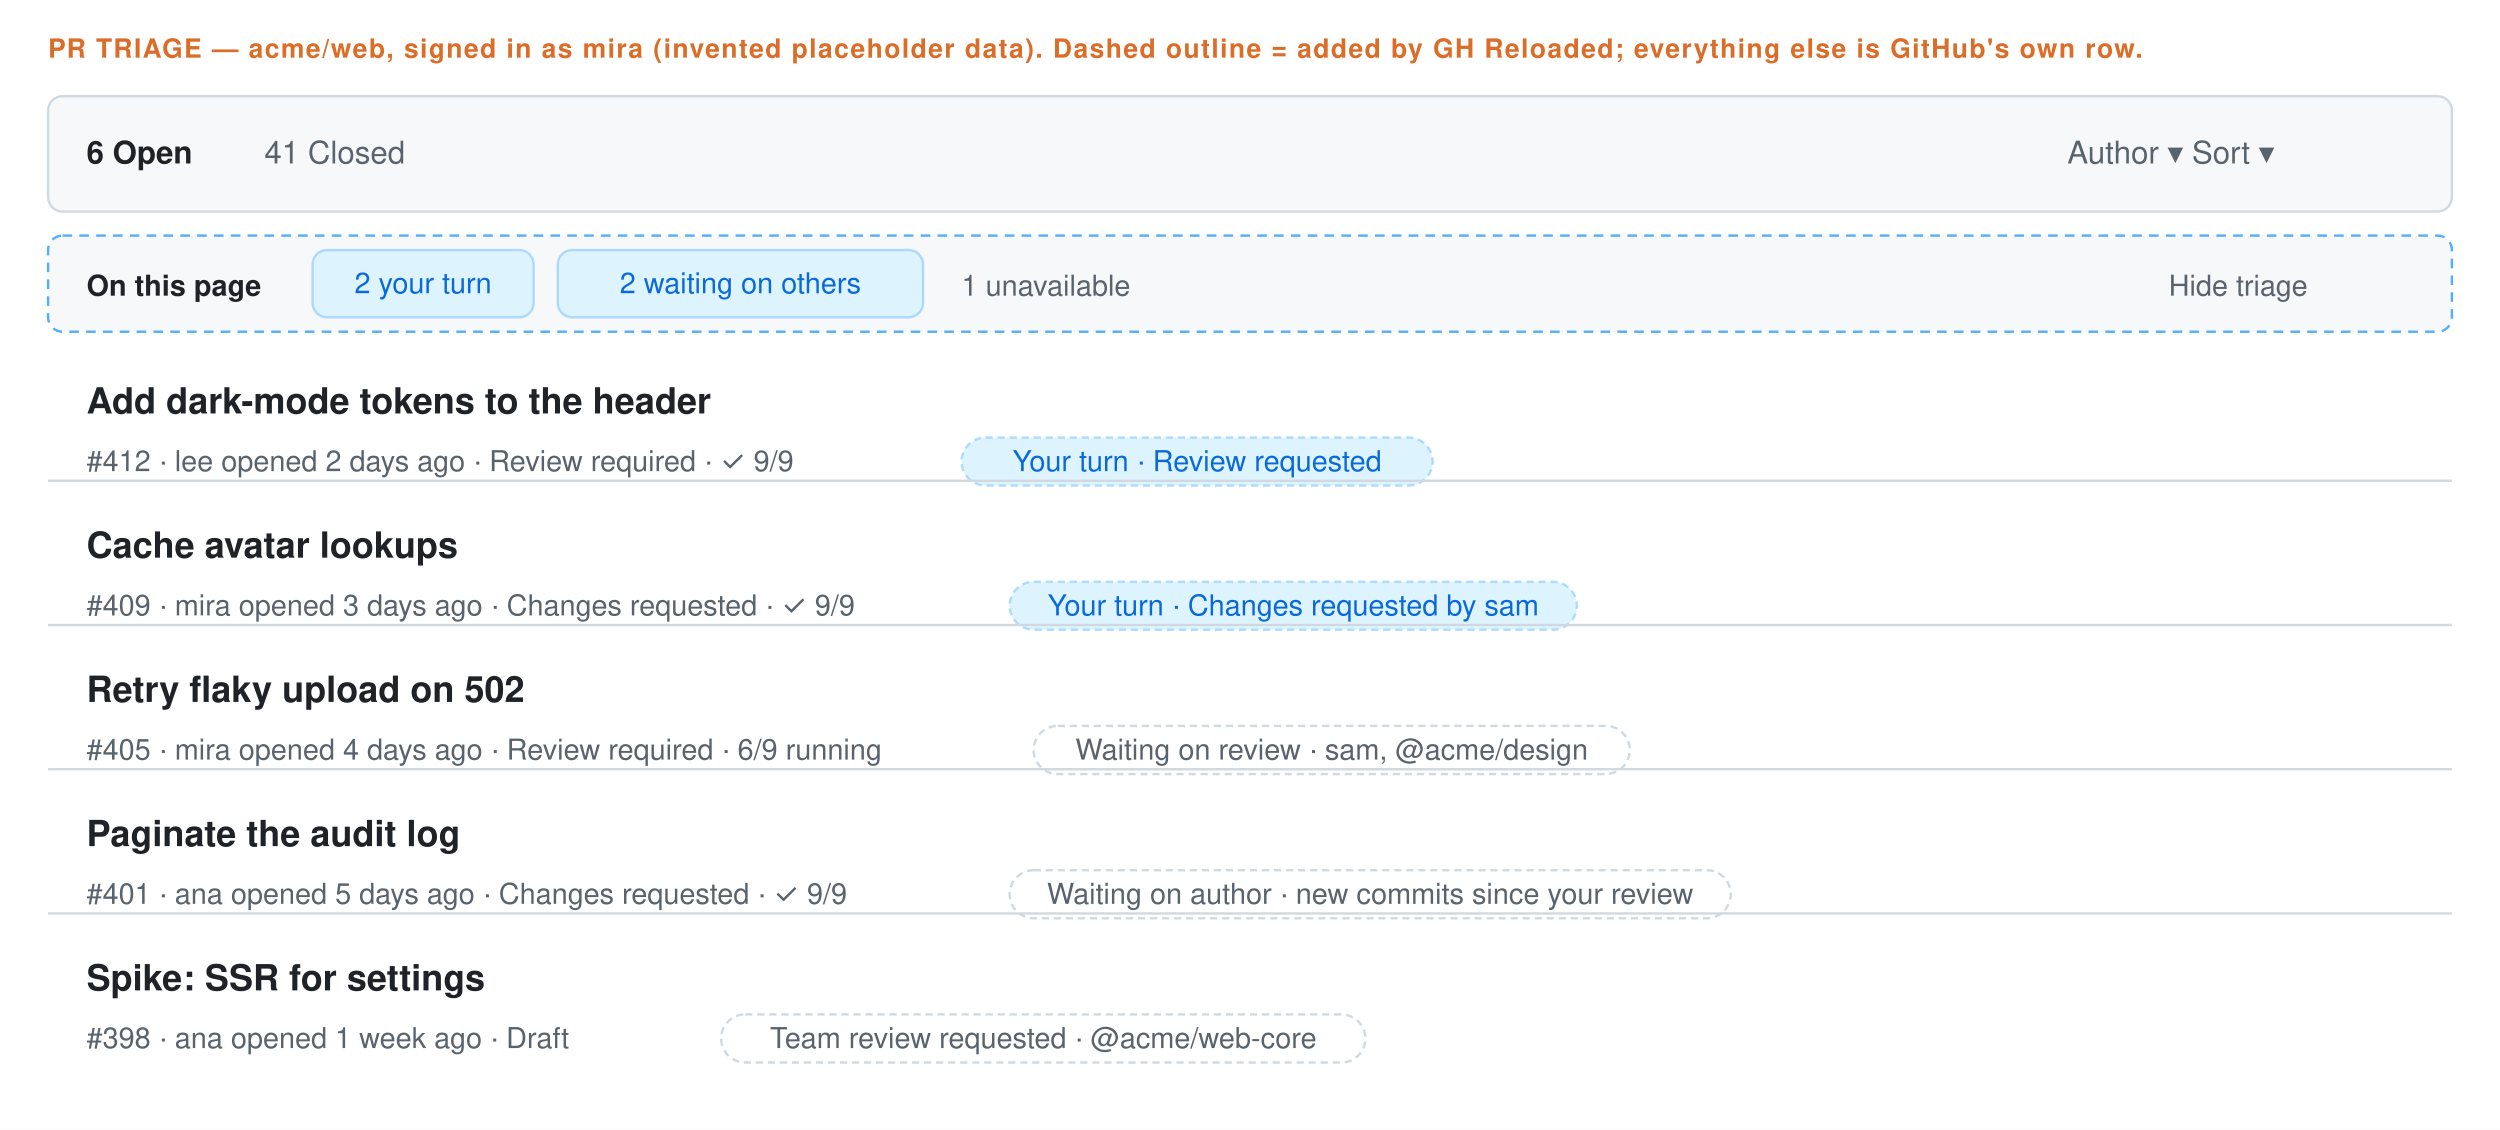
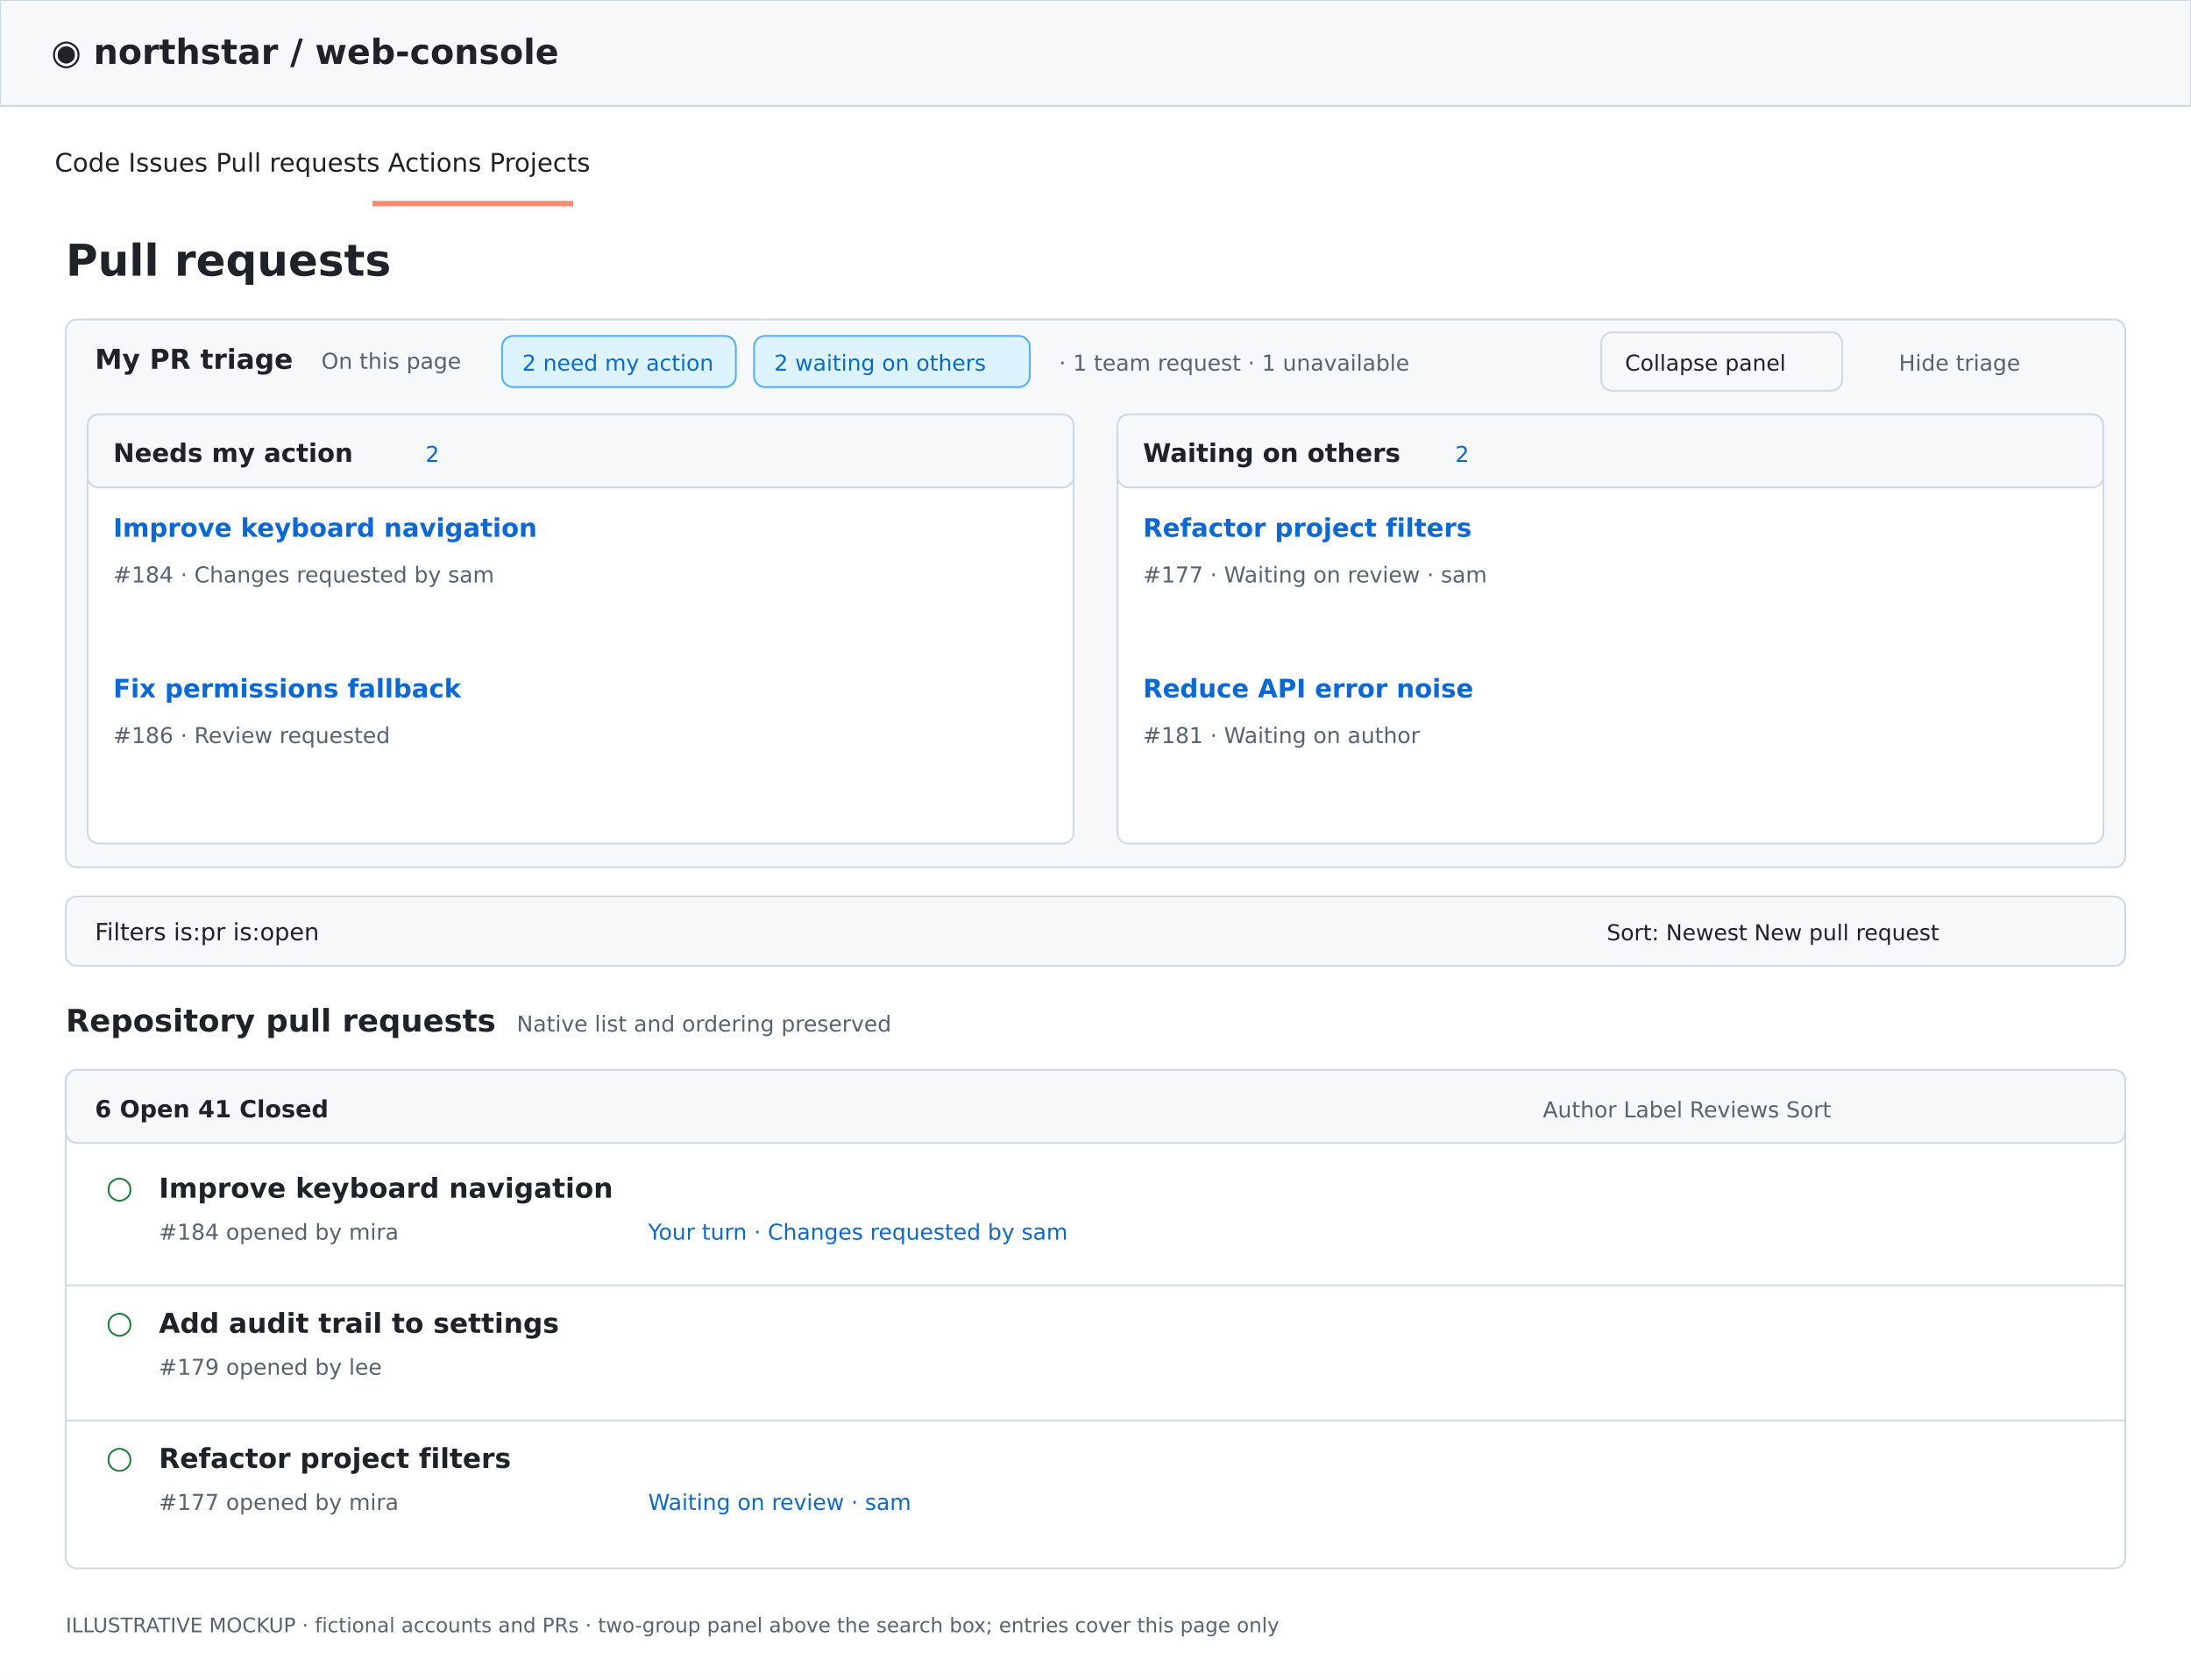
- <svg xmlns="http://www.w3.org/2000/svg" width="1040" height="470" viewBox="0 0 1040 470" font-family="-apple-system,BlinkMacSystemFont,'Segoe UI',Helvetica,Arial,sans-serif">
-   <rect width="1040" height="470" fill="#ffffff" />
-   <text x="20" y="24" fill="#db6d28" font-size="11" font-weight="700" letter-spacing="0.6">PR TRIAGE — acme/web, signed in as mira (invented placeholder data). Dashed outline = added by GH Reloaded; everything else is GitHub's own row.</text>
-   <rect x="20" y="40" width="1000" height="48" rx="6" fill="#f6f8fa" stroke="#d1d9e0" />
-   <text x="36" y="68" fill="#1f2328" font-size="13" font-weight="600">6 Open</text>
-   <text x="110" y="68" fill="#59636e" font-size="13">41 Closed</text>
-   <text x="860" y="68" fill="#59636e" font-size="13">Author ▾   Sort ▾</text>
-   <g stroke="#54aeff" stroke-dasharray="4 3" fill="#f6f8fa">
-     <rect x="20" y="98" width="1000" height="40" rx="6" />
-   </g>
-   <text x="36" y="123" fill="#1f2328" font-size="12" font-weight="600">On this page</text>
-   <rect x="130" y="104" width="92" height="28" rx="6" fill="#ddf4ff" stroke="#54aeff66" />
-   <text x="176" y="122" fill="#0969da" font-size="12" font-weight="500" text-anchor="middle">2 your turn</text>
-   <rect x="232" y="104" width="152" height="28" rx="6" fill="#ddf4ff" stroke="#54aeff66" />
-   <text x="308" y="122" fill="#0969da" font-size="12" font-weight="500" text-anchor="middle">2 waiting on others</text>
-   <text x="400" y="123" fill="#59636e" font-size="12">1 unavailable</text>
-   <text x="960" y="123" fill="#59636e" font-size="12" text-anchor="end">Hide triage</text>
-   <g font-size="12" fill="#59636e">
-     <g transform="translate(0,150)">
-       <text x="36" y="22" fill="#1f2328" font-size="15" font-weight="600">Add dark-mode tokens to the header</text>
-       <text x="36" y="46">#412 · lee opened 2 days ago · Review required · ✓ 9/9</text>
-       <rect x="400" y="32" width="196" height="20" rx="10" fill="#ddf4ff" stroke="#54aeff66" stroke-dasharray="3 2" />
-       <text x="498" y="46" fill="#0969da" font-weight="500" text-anchor="middle">Your turn · Review requested</text>
-     </g>
-     <g transform="translate(0,210)">
-       <text x="36" y="22" fill="#1f2328" font-size="15" font-weight="600">Cache avatar lookups</text>
-       <text x="36" y="46">#409 · mira opened 3 days ago · Changes requested · ✓ 9/9</text>
-       <rect x="420" y="32" width="236" height="20" rx="10" fill="#ddf4ff" stroke="#54aeff66" stroke-dasharray="3 2" />
-       <text x="538" y="46" fill="#0969da" font-weight="500" text-anchor="middle">Your turn · Changes requested by sam</text>
-     </g>
-     <g transform="translate(0,270)">
-       <text x="36" y="22" fill="#1f2328" font-size="15" font-weight="600">Retry flaky upload on 502</text>
-       <text x="36" y="46">#405 · mira opened 4 days ago · Review required · 6/9 running</text>
-       <rect x="430" y="32" width="248" height="20" rx="10" fill="none" stroke="#d1d9e0" stroke-dasharray="3 2" />
-       <text x="554" y="46" font-weight="500" text-anchor="middle">Waiting on review · sam, @acme/design</text>
-     </g>
-     <g transform="translate(0,330)">
-       <text x="36" y="22" fill="#1f2328" font-size="15" font-weight="600">Paginate the audit log</text>
-       <text x="36" y="46">#401 · ana opened 5 days ago · Changes requested · ✓ 9/9</text>
-       <rect x="420" y="32" width="300" height="20" rx="10" fill="none" stroke="#d1d9e0" stroke-dasharray="3 2" />
-       <text x="570" y="46" font-weight="500" text-anchor="middle">Waiting on author · new commits since your review</text>
-     </g>
-     <g transform="translate(0,390)">
-       <text x="36" y="22" fill="#1f2328" font-size="15" font-weight="600">Spike: SSR for settings</text>
-       <text x="36" y="46">#398 · ana opened 1 week ago · Draft</text>
-       <rect x="300" y="32" width="268" height="20" rx="10" fill="none" stroke="#d1d9e0" stroke-dasharray="3 2" />
-       <text x="434" y="46" font-weight="500" text-anchor="middle">Team review requested · @acme/web-core</text>
-     </g>
-   </g>
-   <line x1="20" y1="200" x2="1020" y2="200" stroke="#d1d9e0" />
-   <line x1="20" y1="260" x2="1020" y2="260" stroke="#d1d9e0" />
-   <line x1="20" y1="320" x2="1020" y2="320" stroke="#d1d9e0" />
-   <line x1="20" y1="380" x2="1020" y2="380" stroke="#d1d9e0" />
+ <svg xmlns="http://www.w3.org/2000/svg" width="1200" height="920" viewBox="0 0 1200 920" font-family="DejaVu Sans, sans-serif">
+   <rect x="0" y="0" width="1200" height="920" fill="#fff" stroke="none" rx="0" />
+   <rect x="0" y="0" width="1200" height="58" fill="#f6f8fa" stroke="#d1d9e0" rx="0" />
+   <text x="28" y="35" font-size="19" fill="#1f2328" font-weight="600">◉  northstar / web-console</text>
+   <text x="30" y="94" font-size="14" fill="#1f2328" font-weight="400">Code       Issues       Pull requests       Actions       Projects</text>
+   <rect x="204" y="110" width="110" height="3" fill="#fd8c73" stroke="none" rx="0" />
+   <text x="36" y="151" font-size="24" fill="#1f2328" font-weight="600">Pull requests</text>
+   <rect x="36" y="491" width="1128" height="38" fill="#f6f8fa" stroke="#d1d9e0" rx="6" />
+   <text x="52" y="515" font-size="13" fill="#1f2328" font-weight="400">Filters    is:pr is:open</text>
+   <text x="880" y="515" font-size="12" fill="#1f2328" font-weight="400">Sort: Newest     New pull request</text>
+   <rect x="36" y="175" width="1128" height="300" fill="#f6f8fa" stroke="#d1d9e0" rx="6" />
+   <text x="52" y="202" font-size="15" fill="#1f2328" font-weight="600">My PR triage</text>
+   <text x="176" y="202" font-size="12" fill="#59636e" font-weight="400">On this page</text>
+   <rect x="275" y="184" width="128" height="28" fill="#ddf4ff" stroke="#54aeff" rx="6" />
+   <text x="286" y="203" font-size="12" fill="#0969da" font-weight="400">2 need my action</text>
+   <rect x="413" y="184" width="151" height="28" fill="#ddf4ff" stroke="#54aeff" rx="6" />
+   <text x="424" y="203" font-size="12" fill="#0969da" font-weight="400">2 waiting on others</text>
+   <text x="580" y="203" font-size="12" fill="#59636e" font-weight="400">· 1 team request · 1 unavailable</text>
+   <rect x="877" y="182" width="132" height="32" fill="#f6f8fa" stroke="#d1d9e0" rx="6" />
+   <text x="890" y="203" font-size="12" fill="#1f2328" font-weight="400">Collapse panel</text>
+   <text x="1040" y="203" font-size="12" fill="#59636e" font-weight="400">Hide triage</text>
+   <rect x="48" y="227" width="540" height="235" fill="#fff" stroke="#d1d9e0" rx="6" />
+   <rect x="48" y="227" width="540" height="40" fill="#f6f8fa" stroke="#d1d9e0" rx="6" />
+   <text x="62" y="253" font-size="14" fill="#1f2328" font-weight="600">Needs my action</text>
+   <text x="233" y="253" font-size="12" fill="#0969da" font-weight="400">2</text>
+   <rect x="612" y="227" width="540" height="235" fill="#fff" stroke="#d1d9e0" rx="6" />
+   <rect x="612" y="227" width="540" height="40" fill="#f6f8fa" stroke="#d1d9e0" rx="6" />
+   <text x="626" y="253" font-size="14" fill="#1f2328" font-weight="600">Waiting on others</text>
+   <text x="797" y="253" font-size="12" fill="#0969da" font-weight="400">2</text>
+   <text x="62" y="294" font-size="14" fill="#0969da" font-weight="600">Improve keyboard navigation</text>
+   <text x="62" y="319" font-size="12" fill="#59636e" font-weight="400">#184 · Changes requested by sam</text>
+   <text x="62" y="382" font-size="14" fill="#0969da" font-weight="600">Fix permissions fallback</text>
+   <text x="62" y="407" font-size="12" fill="#59636e" font-weight="400">#186 · Review requested</text>
+   <text x="626" y="294" font-size="14" fill="#0969da" font-weight="600">Refactor project filters</text>
+   <text x="626" y="319" font-size="12" fill="#59636e" font-weight="400">#177 · Waiting on review · sam</text>
+   <text x="626" y="382" font-size="14" fill="#0969da" font-weight="600">Reduce API error noise</text>
+   <text x="626" y="407" font-size="12" fill="#59636e" font-weight="400">#181 · Waiting on author</text>
+   <text x="36" y="565" font-size="17" fill="#1f2328" font-weight="600">Repository pull requests</text>
+   <text x="283" y="565" font-size="12" fill="#59636e" font-weight="400">Native list and ordering preserved</text>
+   <rect x="36" y="586" width="1128" height="273" fill="#fff" stroke="#d1d9e0" rx="6" />
+   <rect x="36" y="586" width="1128" height="40" fill="#f6f8fa" stroke="#d1d9e0" rx="6" />
+   <text x="52" y="612" font-size="13" fill="#1f2328" font-weight="600">6 Open      41 Closed</text>
+   <text x="845" y="612" font-size="12" fill="#59636e" font-weight="400">Author   Label   Reviews   Sort</text>
+   <text x="58" y="656" font-size="17" fill="#1a7f37" font-weight="400">○</text>
+   <text x="87" y="656" font-size="15" fill="#1f2328" font-weight="600">Improve keyboard navigation</text>
+   <text x="87" y="679" font-size="12" fill="#59636e" font-weight="400">#184 opened by mira</text>
+   <text x="355" y="679" font-size="12" fill="#0969da" font-weight="400">Your turn · Changes requested by sam</text>
+   <text x="58" y="730" font-size="17" fill="#1a7f37" font-weight="400">○</text>
+   <text x="87" y="730" font-size="15" fill="#1f2328" font-weight="600">Add audit trail to settings</text>
+   <text x="87" y="753" font-size="12" fill="#59636e" font-weight="400">#179 opened by lee</text>
+   <text x="58" y="804" font-size="17" fill="#1a7f37" font-weight="400">○</text>
+   <text x="87" y="804" font-size="15" fill="#1f2328" font-weight="600">Refactor project filters</text>
+   <text x="87" y="827" font-size="12" fill="#59636e" font-weight="400">#177 opened by mira</text>
+   <text x="355" y="827" font-size="12" fill="#0969da" font-weight="400">Waiting on review · sam</text>
+   <path d="M36 704H1164 M36 778H1164" stroke="#d1d9e0" />
+   <text x="36" y="894" font-size="11" fill="#59636e" font-weight="400">ILLUSTRATIVE MOCKUP · fictional accounts and PRs · two-group panel above the search box; entries cover this page only</text>
</svg>
